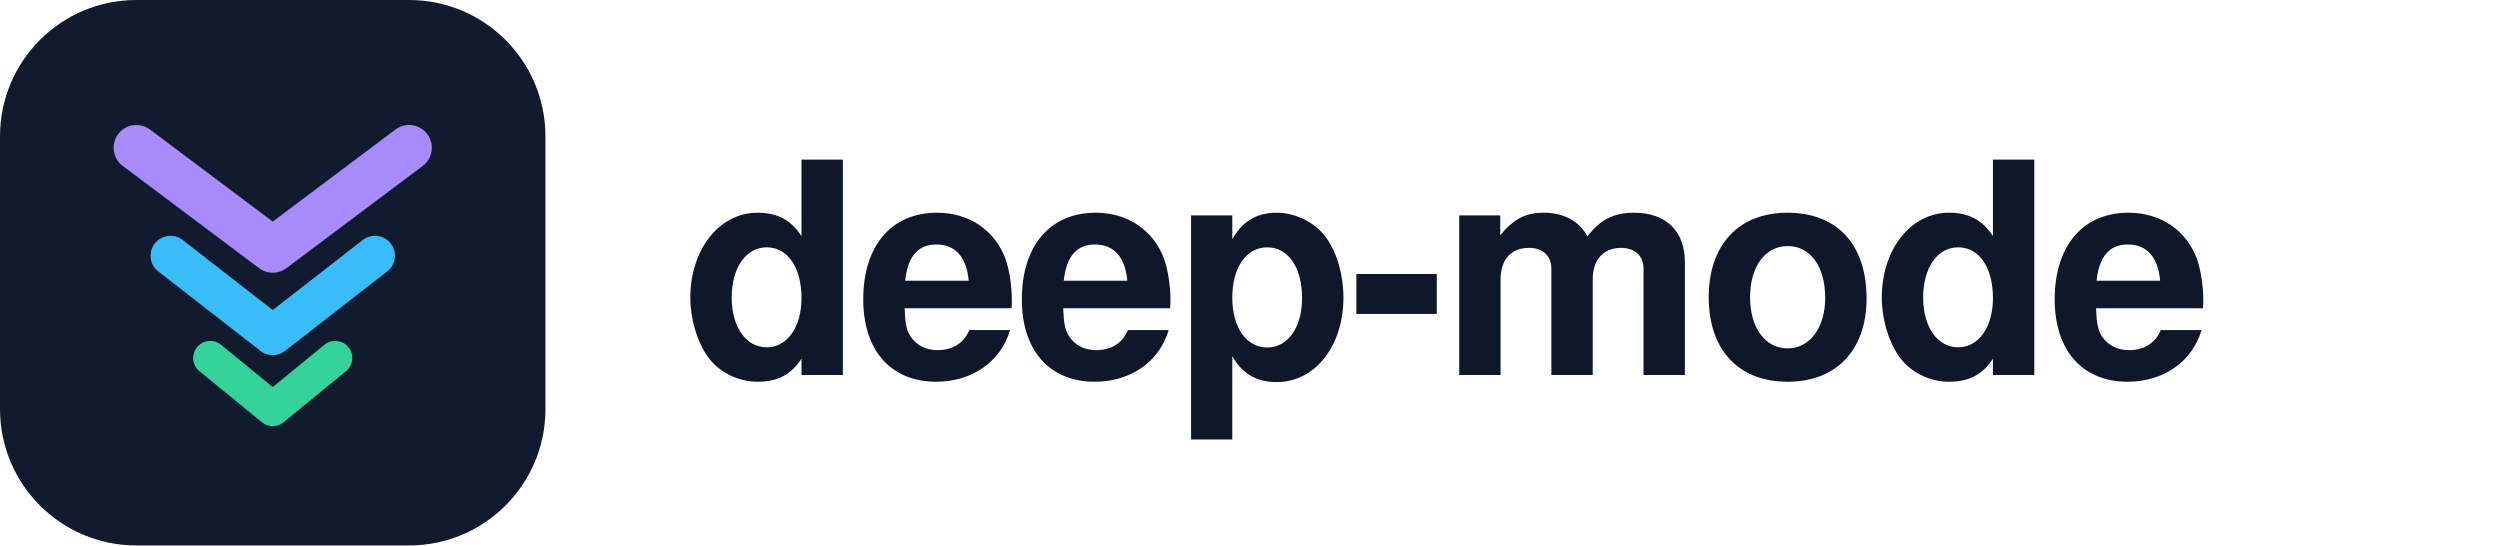
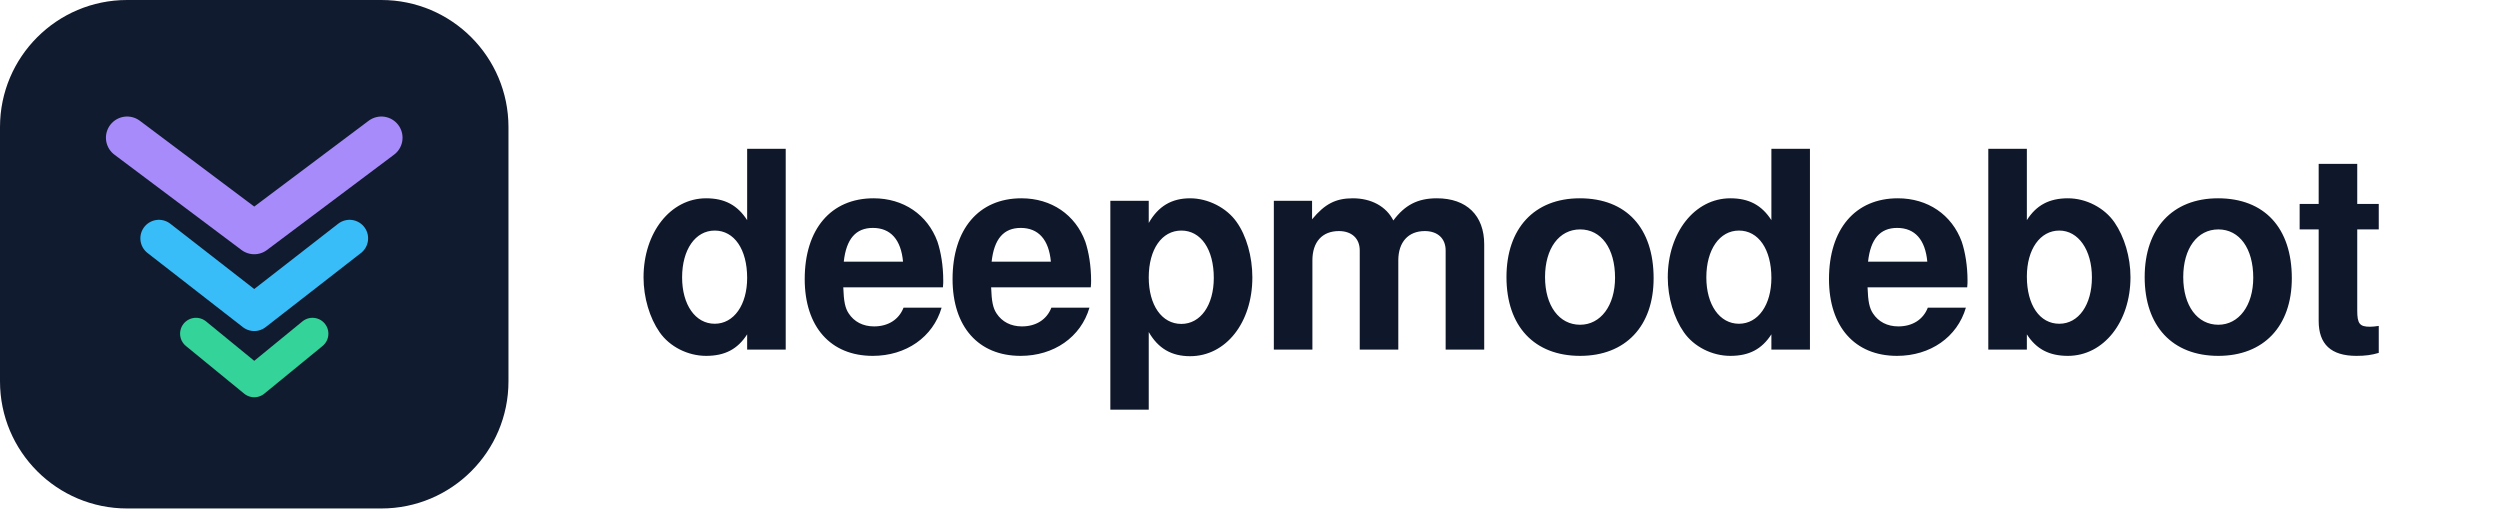
- <svg xmlns="http://www.w3.org/2000/svg" width="220" height="48" viewBox="0 0 220 48" role="img" aria-label="deep-mode">
+ <svg xmlns="http://www.w3.org/2000/svg" width="236" height="48" viewBox="0 0 236 48" role="img" aria-label="deepmodebot">
  <style>.word{fill:#0f172a}@media (prefers-color-scheme:dark){.word{fill:#e6edf3}}</style>
  <rect width="48" height="48" rx="12" fill="#111b2f" />
  <g fill="none" stroke-linecap="round" stroke-linejoin="round">
    <path d="M12 13 L24 22 L36 13" stroke="#a78bfa" stroke-width="4" />
    <path d="M15 22.5 L24 29.5 L33 22.5" stroke="#38bdf8" stroke-width="3.5" />
    <path d="M18.5 31.5 L24 36 L29.5 31.5" stroke="#34d399" stroke-width="3" />
  </g>
-   <text class="word" x="60" y="33" font-family="ui-sans-serif, -apple-system, 'Segoe UI', Helvetica, Arial, sans-serif" font-size="26" font-weight="800" letter-spacing="-0.5">deep-mode</text>
+   <text class="word" x="60" y="33" font-family="ui-sans-serif, -apple-system, 'Segoe UI', Helvetica, Arial, sans-serif" font-size="26" font-weight="800" letter-spacing="-0.5">deepmodebot</text>
</svg>
